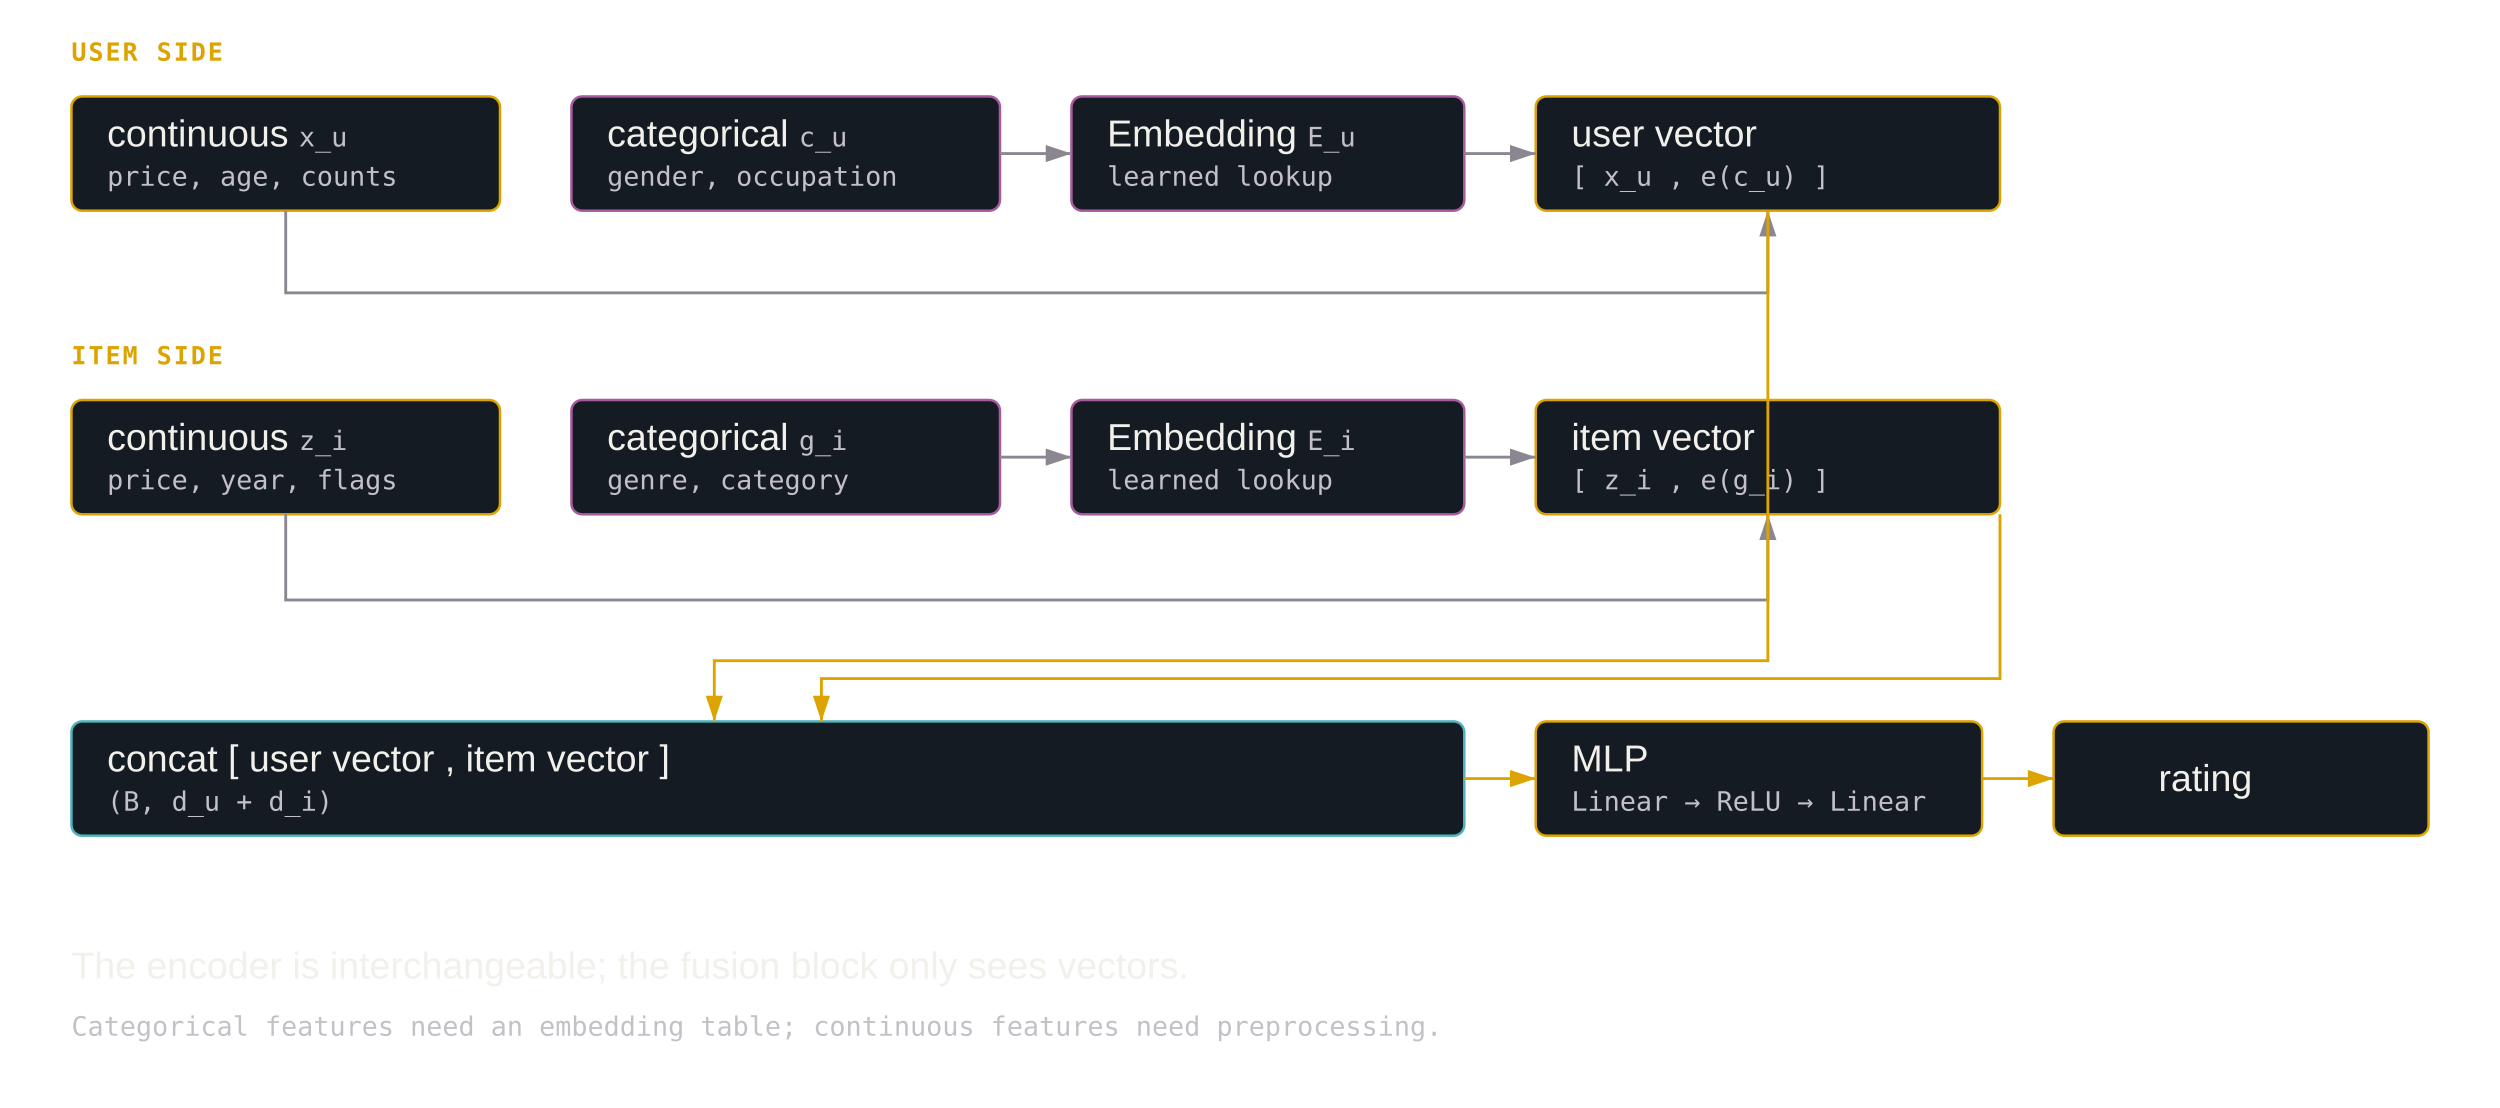
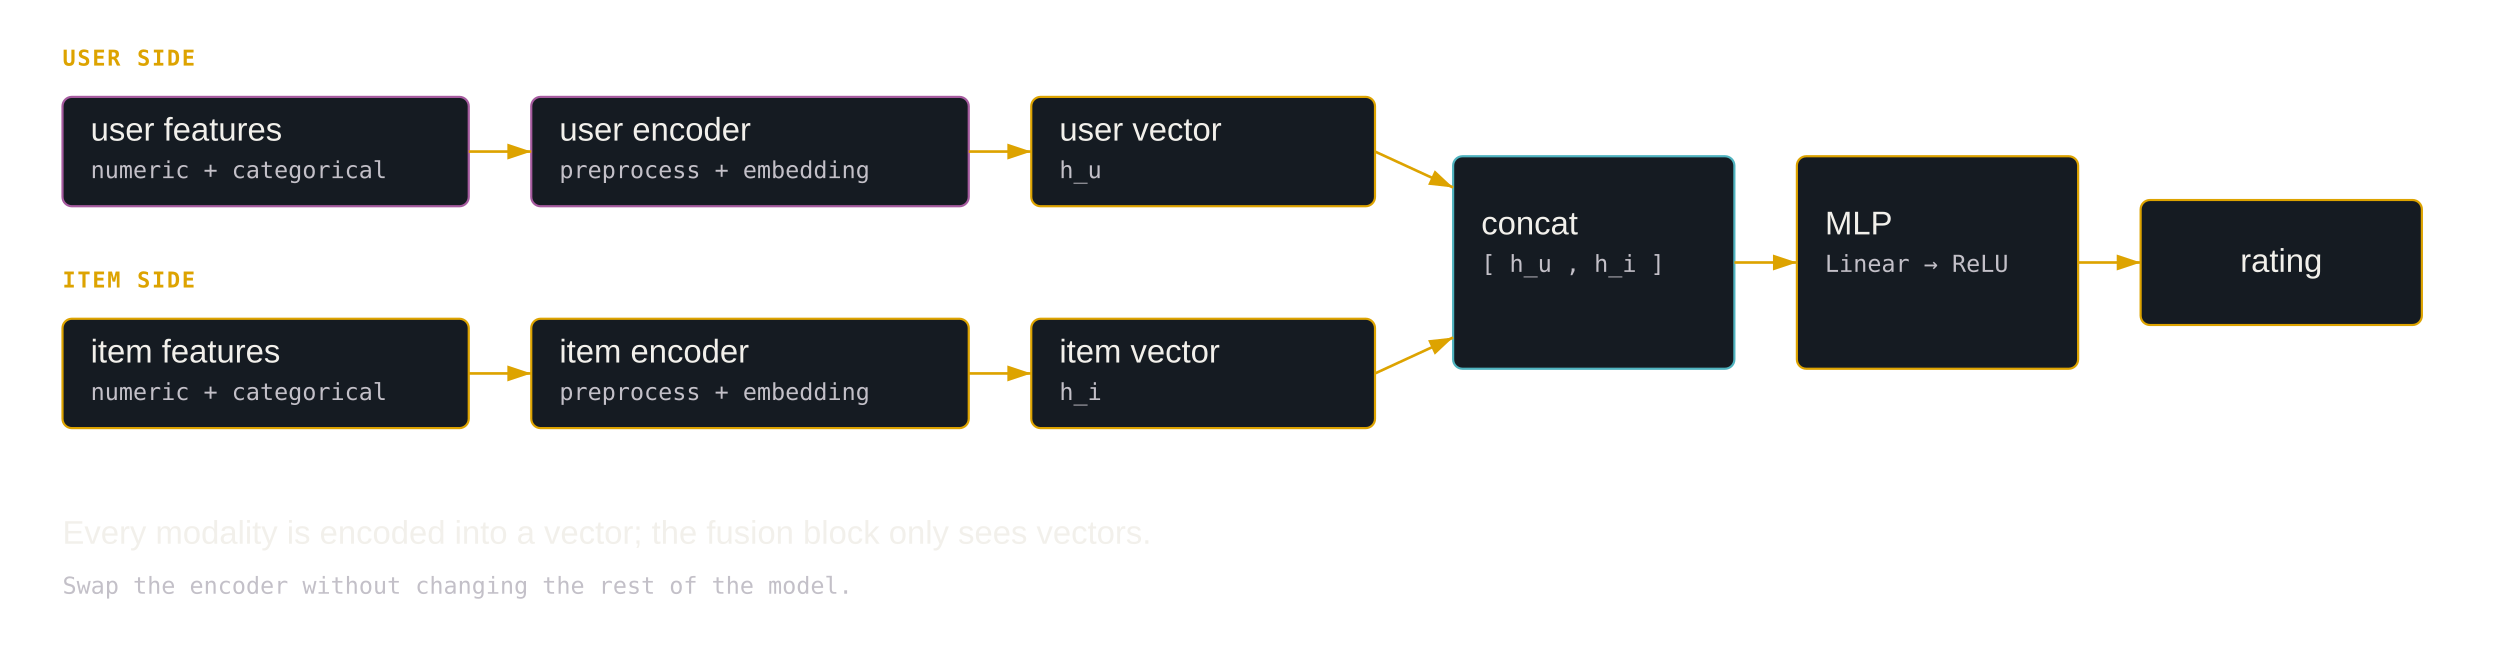
- <svg xmlns="http://www.w3.org/2000/svg" width="1400" height="620" viewBox="0 0 1400 620" role="img" aria-label="Continuous and categorical features are encoded into vectors and concatenated before an MLP.">
+ <svg xmlns="http://www.w3.org/2000/svg" width="1600" height="420" viewBox="0 0 1600 420" role="img" aria-label="User and item features are encoded into vectors, concatenated, and passed through an MLP.">
  <defs>
-     <marker id="arrow-gold" markerWidth="10" markerHeight="10" refX="9" refY="3" orient="auto">
+     <marker id="arrow" markerWidth="10" markerHeight="10" refX="9" refY="3" orient="auto">
      <path d="M0,0 L0,6 L9,3 z" fill="#dda300" />
-     </marker>
-     <marker id="arrow-muted" markerWidth="10" markerHeight="10" refX="9" refY="3" orient="auto">
-       <path d="M0,0 L0,6 L9,3 z" fill="#8a8791" />
    </marker>
    <style>
      .box { fill: #151b22; stroke: rgba(255,255,255,.20); stroke-width: 1.4; }
      .gold { stroke: #dda300; }
      .violet { stroke: #a65b9f; }
      .cyan { stroke: #4fb3bf; }
      .txt { fill: #f2f0eb; font-family: "Avenir Next", "Helvetica Neue", Arial, sans-serif; font-size: 21px; }
      .small { fill: #c3c0c8; font-family: Menlo, monospace; font-size: 15px; }
      .kicker { fill: #dda300; font-family: Menlo, monospace; font-size: 14px; font-weight: 700; letter-spacing: .08em; }
-       .line { stroke: #8a8791; stroke-width: 1.6; fill: none; }
-       .line-gold { stroke: #dda300; stroke-width: 1.6; fill: none; }
+       .line { stroke: #dda300; stroke-width: 1.7; fill: none; }
    </style>
  </defs>
-   <text x="40" y="34" class="kicker">USER SIDE</text>
-   <rect x="40" y="54" width="240" height="64" rx="6" class="box gold" />
-   <text x="60" y="82" class="txt">continuous <tspan class="small">x_u</tspan>
-   </text>
-   <text x="60" y="104" class="small">price, age, counts</text>
-   <rect x="320" y="54" width="240" height="64" rx="6" class="box violet" />
-   <text x="340" y="82" class="txt">categorical <tspan class="small">c_u</tspan>
-   </text>
-   <text x="340" y="104" class="small">gender, occupation</text>
-   <rect x="600" y="54" width="220" height="64" rx="6" class="box violet" />
-   <text x="620" y="82" class="txt">Embedding <tspan class="small">E_u</tspan>
-   </text>
-   <text x="620" y="104" class="small">learned lookup</text>
-   <rect x="860" y="54" width="260" height="64" rx="6" class="box gold" />
-   <text x="880" y="82" class="txt">user vector</text>
-   <text x="880" y="104" class="small">[ x_u , e(c_u) ]</text>
-   <line x1="560" y1="86" x2="600" y2="86" class="line" marker-end="url(#arrow-muted)" />
-   <polyline points="160,118 160,164 990,164 990,118" class="line" marker-end="url(#arrow-muted)" />
-   <line x1="820" y1="86" x2="860" y2="86" class="line" marker-end="url(#arrow-muted)" />
-   <text x="40" y="204" class="kicker">ITEM SIDE</text>
-   <rect x="40" y="224" width="240" height="64" rx="6" class="box gold" />
-   <text x="60" y="252" class="txt">continuous <tspan class="small">z_i</tspan>
-   </text>
-   <text x="60" y="274" class="small">price, year, flags</text>
-   <rect x="320" y="224" width="240" height="64" rx="6" class="box violet" />
-   <text x="340" y="252" class="txt">categorical <tspan class="small">g_i</tspan>
-   </text>
-   <text x="340" y="274" class="small">genre, category</text>
-   <rect x="600" y="224" width="220" height="64" rx="6" class="box violet" />
-   <text x="620" y="252" class="txt">Embedding <tspan class="small">E_i</tspan>
-   </text>
-   <text x="620" y="274" class="small">learned lookup</text>
-   <rect x="860" y="224" width="260" height="64" rx="6" class="box gold" />
-   <text x="880" y="252" class="txt">item vector</text>
-   <text x="880" y="274" class="small">[ z_i , e(g_i) ]</text>
-   <line x1="560" y1="256" x2="600" y2="256" class="line" marker-end="url(#arrow-muted)" />
-   <polyline points="160,288 160,336 990,336 990,288" class="line" marker-end="url(#arrow-muted)" />
-   <line x1="820" y1="256" x2="860" y2="256" class="line" marker-end="url(#arrow-muted)" />
-   <rect x="40" y="404" width="780" height="64" rx="6" class="box cyan" />
-   <text x="60" y="432" class="txt">concat [ user vector , item vector ]</text>
-   <text x="60" y="454" class="small">(B, d_u + d_i)</text>
-   <rect x="860" y="404" width="250" height="64" rx="6" class="box gold" />
-   <text x="880" y="432" class="txt">MLP</text>
-   <text x="880" y="454" class="small">Linear → ReLU → Linear</text>
-   <rect x="1150" y="404" width="210" height="64" rx="6" class="box gold" />
-   <text x="1235" y="443" class="txt" text-anchor="middle">rating</text>
-   <polyline points="990,118 990,370 400,370 400,404" class="line-gold" marker-end="url(#arrow-gold)" />
-   <polyline points="1120,288 1120,380 460,380 460,404" class="line-gold" marker-end="url(#arrow-gold)" />
-   <line x1="820" y1="436" x2="860" y2="436" class="line-gold" marker-end="url(#arrow-gold)" />
-   <line x1="1110" y1="436" x2="1150" y2="436" class="line-gold" marker-end="url(#arrow-gold)" />
-   <text x="40" y="548" class="txt" font-size="24">The encoder is interchangeable; the fusion block only sees vectors.</text>
-   <text x="40" y="580" class="small" font-size="18">Categorical features need an embedding table; continuous features need preprocessing.</text>
+   <text x="40" y="42" class="kicker">USER SIDE</text>
+   <rect x="40" y="62" width="260" height="70" rx="6" class="box violet" />
+   <text x="58" y="90" class="txt">user features</text>
+   <text x="58" y="114" class="small">numeric + categorical</text>
+   <rect x="340" y="62" width="280" height="70" rx="6" class="box violet" />
+   <text x="358" y="90" class="txt">user encoder</text>
+   <text x="358" y="114" class="small">preprocess + embedding</text>
+   <rect x="660" y="62" width="220" height="70" rx="6" class="box gold" />
+   <text x="678" y="90" class="txt">user vector</text>
+   <text x="678" y="114" class="small">h_u</text>
+   <text x="40" y="184" class="kicker">ITEM SIDE</text>
+   <rect x="40" y="204" width="260" height="70" rx="6" class="box gold" />
+   <text x="58" y="232" class="txt">item features</text>
+   <text x="58" y="256" class="small">numeric + categorical</text>
+   <rect x="340" y="204" width="280" height="70" rx="6" class="box gold" />
+   <text x="358" y="232" class="txt">item encoder</text>
+   <text x="358" y="256" class="small">preprocess + embedding</text>
+   <rect x="660" y="204" width="220" height="70" rx="6" class="box gold" />
+   <text x="678" y="232" class="txt">item vector</text>
+   <text x="678" y="256" class="small">h_i</text>
+   <rect x="930" y="100" width="180" height="136" rx="6" class="box cyan" />
+   <text x="948" y="150" class="txt">concat</text>
+   <text x="948" y="174" class="small">[ h_u , h_i ]</text>
+   <rect x="1150" y="100" width="180" height="136" rx="6" class="box gold" />
+   <text x="1168" y="150" class="txt">MLP</text>
+   <text x="1168" y="174" class="small">Linear → ReLU</text>
+   <rect x="1370" y="128" width="180" height="80" rx="6" class="box gold" />
+   <text x="1460" y="174" class="txt" text-anchor="middle">rating</text>
+   <line x1="300" y1="97" x2="340" y2="97" class="line" marker-end="url(#arrow)" />
+   <line x1="620" y1="97" x2="660" y2="97" class="line" marker-end="url(#arrow)" />
+   <line x1="300" y1="239" x2="340" y2="239" class="line" marker-end="url(#arrow)" />
+   <line x1="620" y1="239" x2="660" y2="239" class="line" marker-end="url(#arrow)" />
+   <line x1="880" y1="97" x2="930" y2="120" class="line" marker-end="url(#arrow)" />
+   <line x1="880" y1="239" x2="930" y2="216" class="line" marker-end="url(#arrow)" />
+   <line x1="1110" y1="168" x2="1150" y2="168" class="line" marker-end="url(#arrow)" />
+   <line x1="1330" y1="168" x2="1370" y2="168" class="line" marker-end="url(#arrow)" />
+   <text x="40" y="348" class="txt" font-size="23">Every modality is encoded into a vector; the fusion block only sees vectors.</text>
+   <text x="40" y="380" class="small" font-size="17">Swap the encoder without changing the rest of the model.</text>
</svg>
